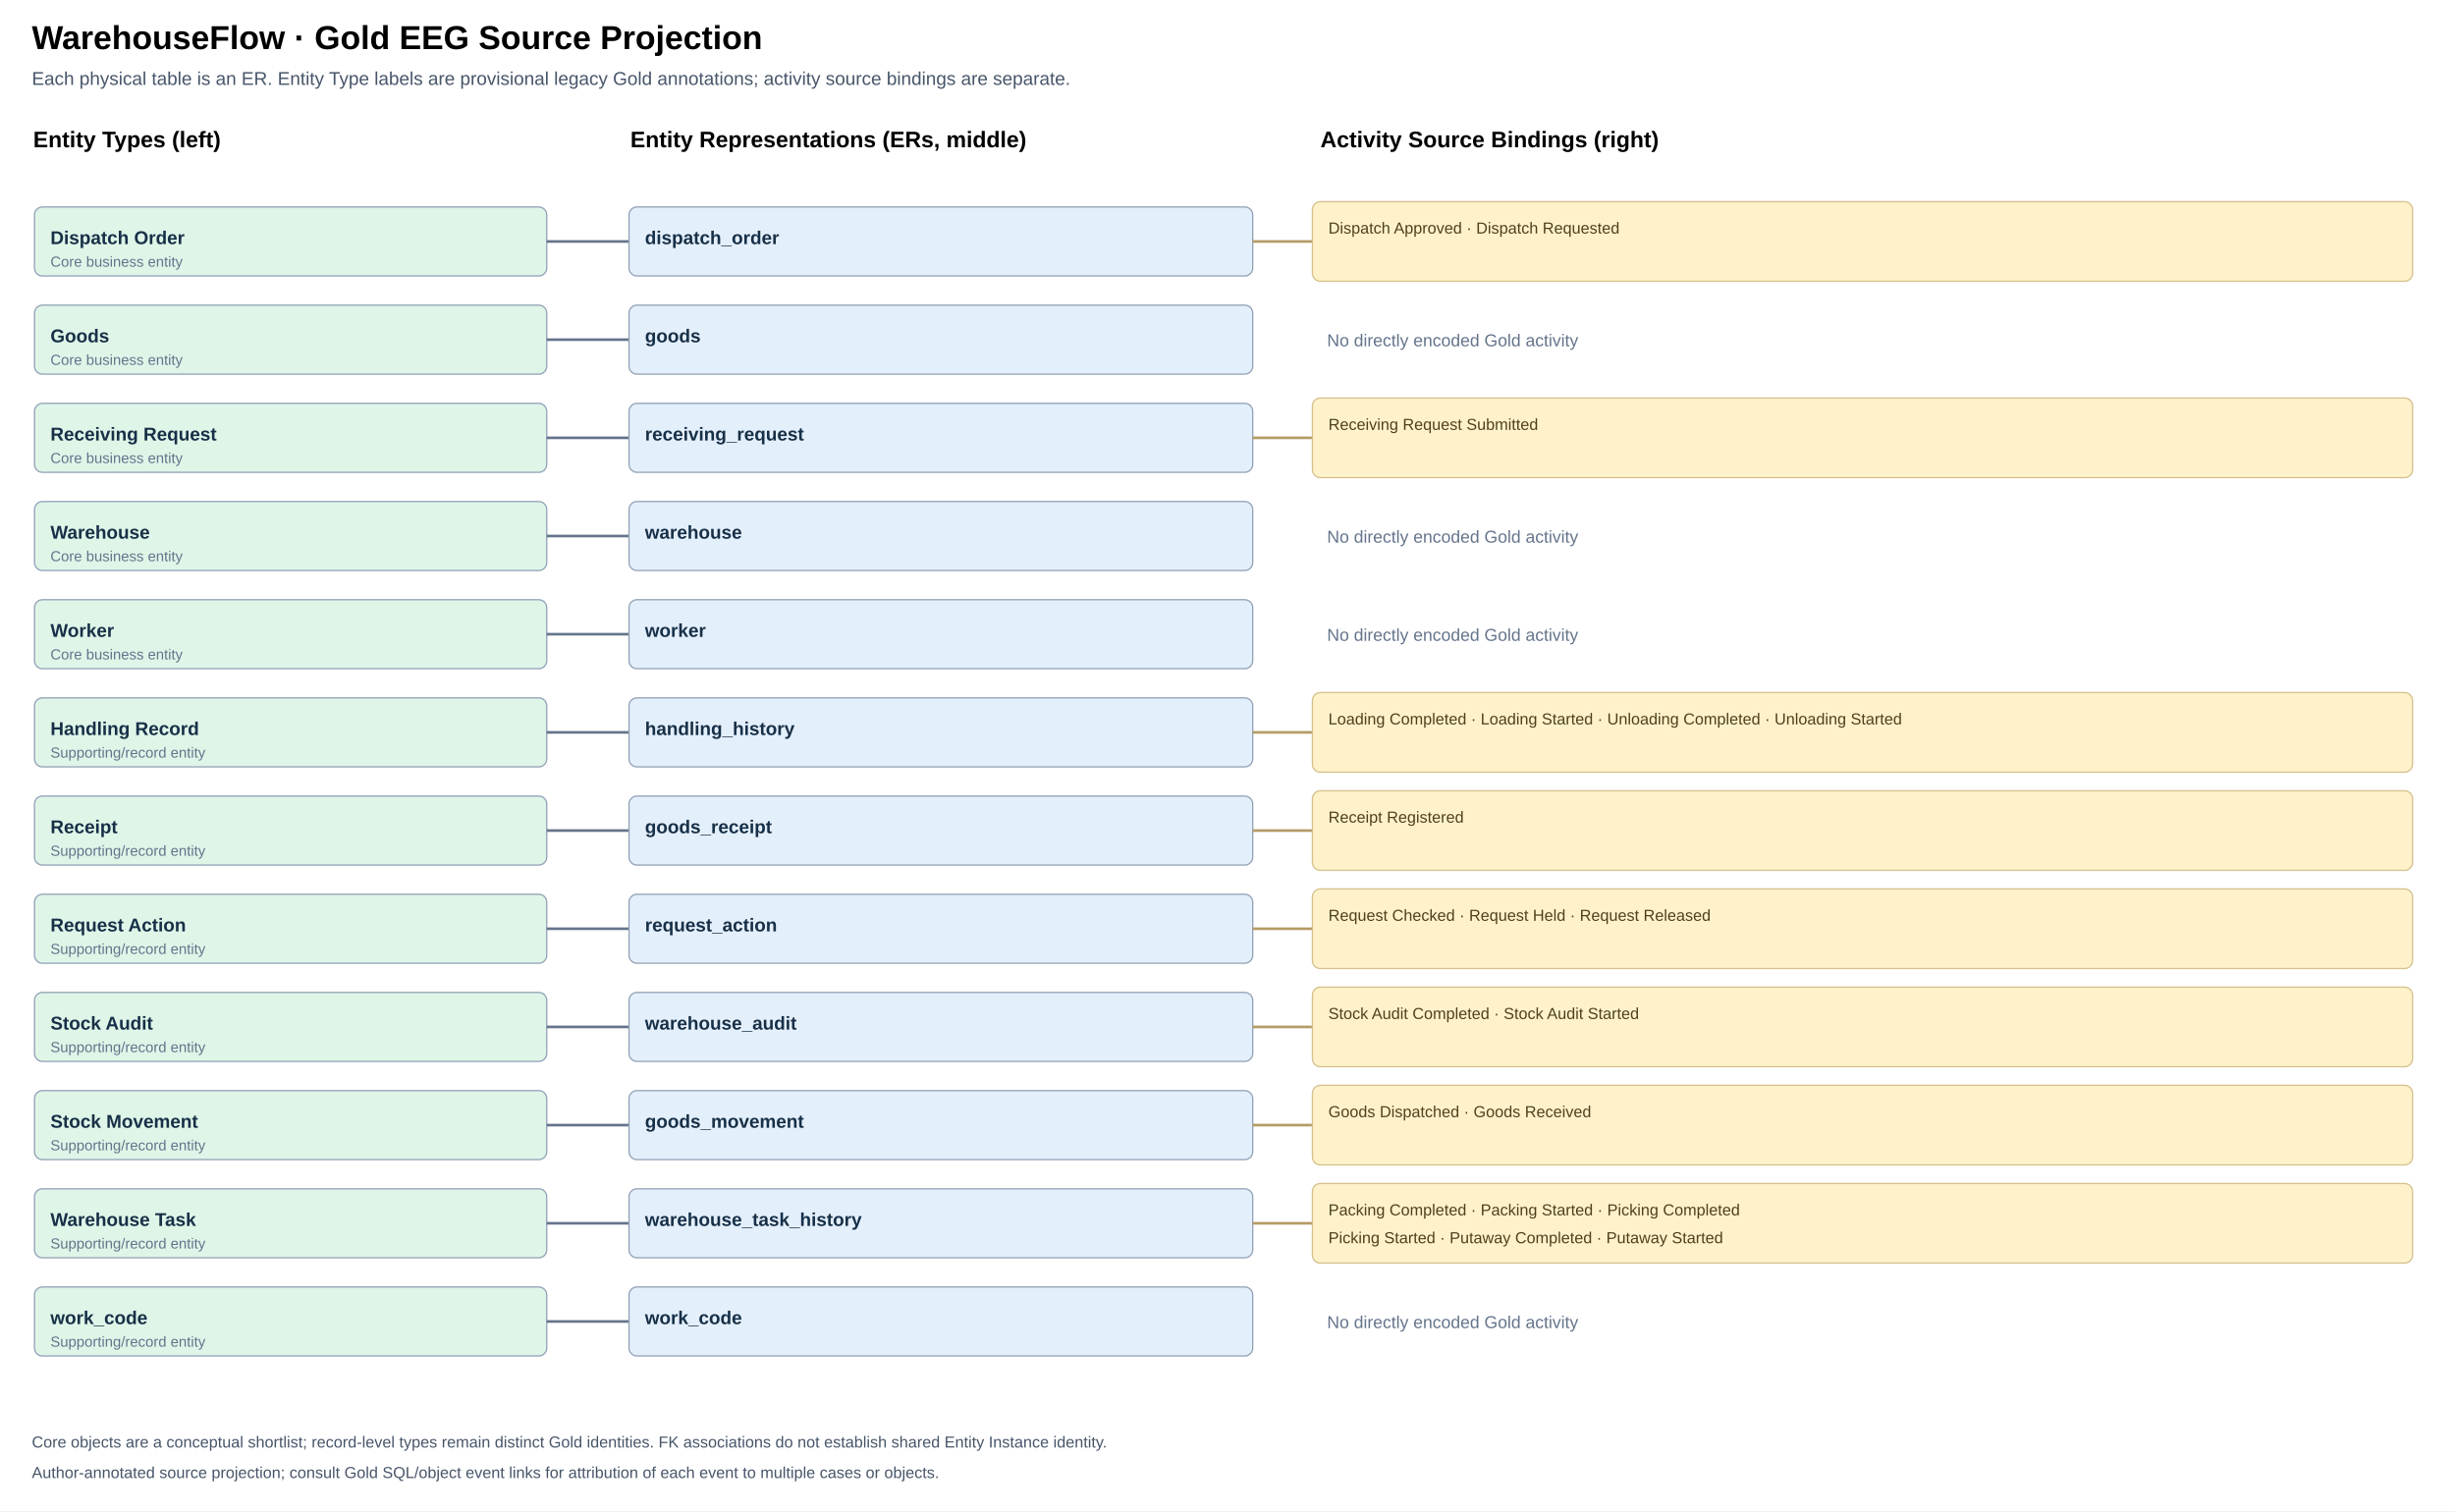
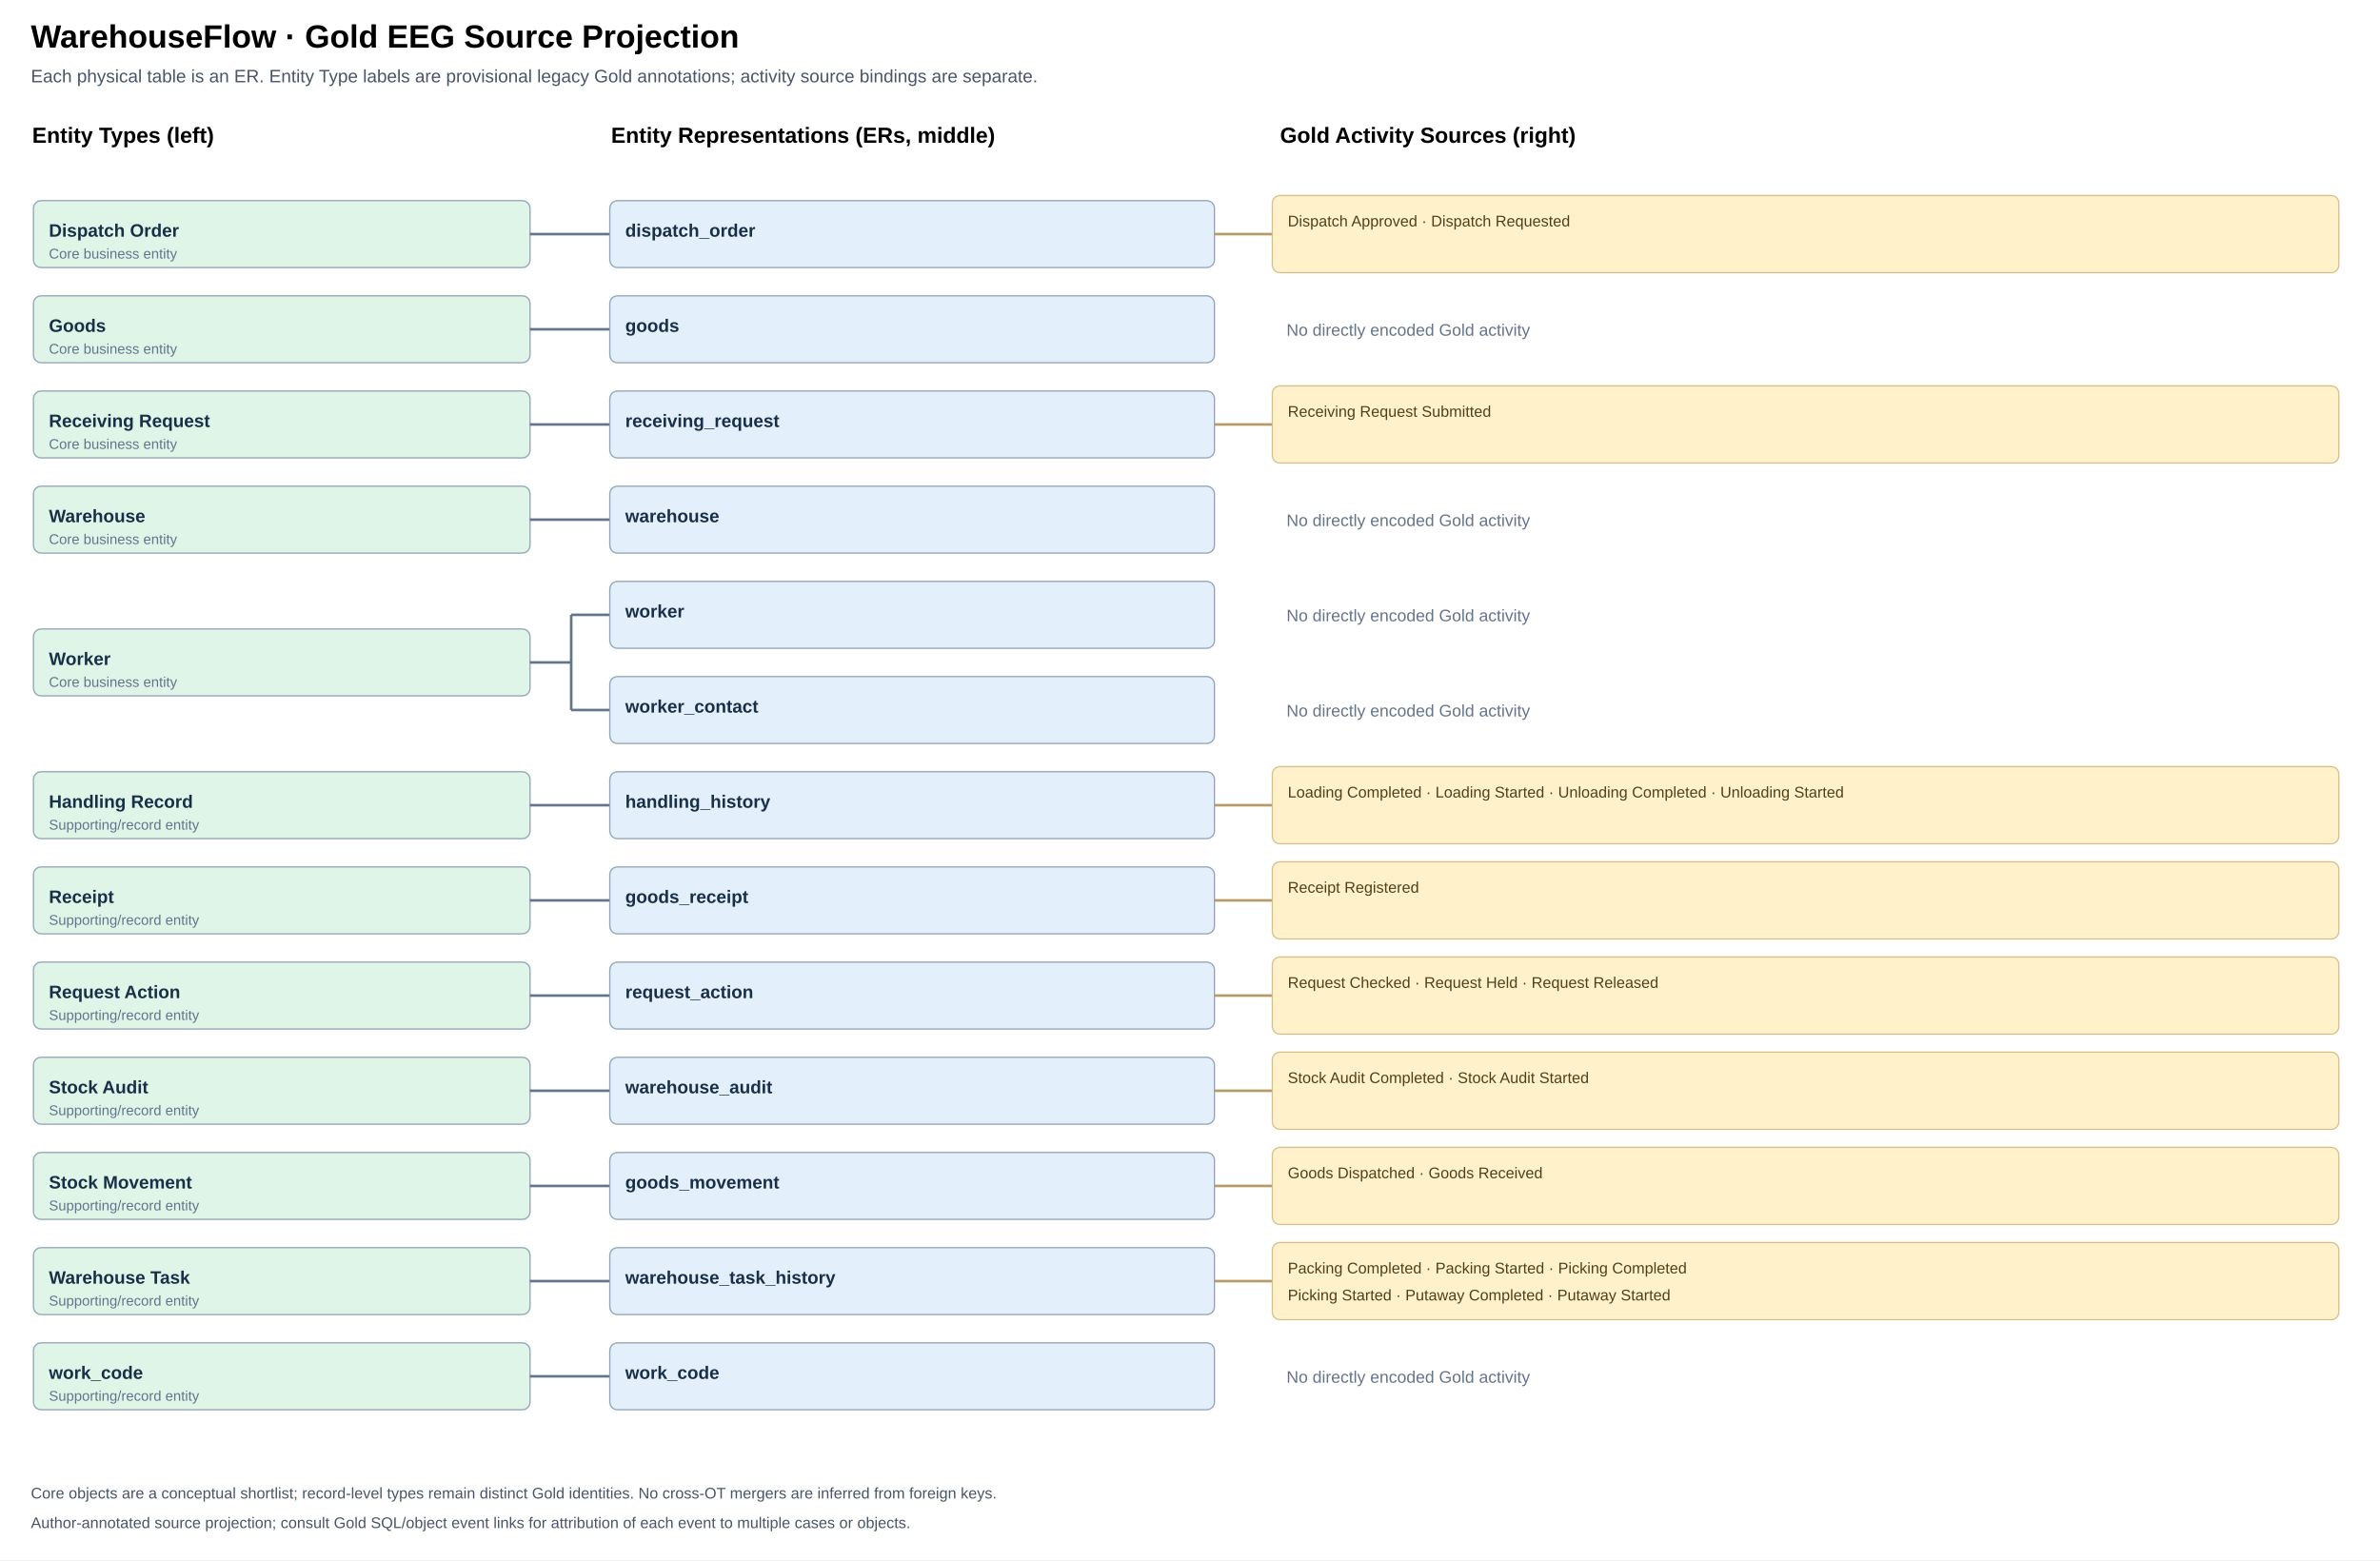
- <svg xmlns="http://www.w3.org/2000/svg" viewBox="0 0 1850 1139" width="1850" height="1139" role="img" aria-label="ET candidate left, physical tables middle and source activities right">
+ <svg xmlns="http://www.w3.org/2000/svg" viewBox="0 0 1850 1213" width="1850" height="1213" role="img" aria-label="ET candidate left, physical tables middle and source activities right">
  <rect width="100%" height="100%" fill="#fff" />
  <text x="24" y="37" font-size="25" font-weight="700" font-family="Arial,sans-serif">WarehouseFlow · Gold EEG Source Projection</text>
  <text x="24" y="64" font-size="14" font-family="Arial,sans-serif" fill="#475569">Each physical table is an ER. Entity Type labels are provisional legacy Gold annotations; activity source bindings are separate.</text>
  <text x="25" y="111" font-size="17" font-family="Arial,sans-serif" font-weight="700">Entity Types (left)</text>
  <text x="475" y="111" font-size="17" font-family="Arial,sans-serif" font-weight="700">Entity Representations (ERs, middle)</text>
-   <text x="995" y="111" font-size="17" font-family="Arial,sans-serif" font-weight="700">Activity Source Bindings (right)</text>
+   <text x="995" y="111" font-size="17" font-family="Arial,sans-serif" font-weight="700">Gold Activity Sources (right)</text>
  <rect x="26" y="156.0" width="386" height="52" rx="6" fill="#DFF5E8" stroke="#94A3B8" />
  <text x="38" y="184.0" font-size="14" font-weight="600" font-family="Arial,sans-serif" fill="#173047">Dispatch Order</text>
  <text x="38" y="201.0" font-size="11" font-family="Arial,sans-serif" fill="#64748B">Core business entity</text>
  <path d="M412 182.0 H444" fill="none" stroke="#64748B" stroke-width="2" />
  <path d="M444 182 H474" fill="none" stroke="#64748B" stroke-width="2" />
  <rect x="26" y="230.0" width="386" height="52" rx="6" fill="#DFF5E8" stroke="#94A3B8" />
  <text x="38" y="258.0" font-size="14" font-weight="600" font-family="Arial,sans-serif" fill="#173047">Goods</text>
  <text x="38" y="275.0" font-size="11" font-family="Arial,sans-serif" fill="#64748B">Core business entity</text>
  <path d="M412 256.0 H444" fill="none" stroke="#64748B" stroke-width="2" />
  <path d="M444 256 H474" fill="none" stroke="#64748B" stroke-width="2" />
  <rect x="26" y="304.0" width="386" height="52" rx="6" fill="#DFF5E8" stroke="#94A3B8" />
  <text x="38" y="332.0" font-size="14" font-weight="600" font-family="Arial,sans-serif" fill="#173047">Receiving Request</text>
  <text x="38" y="349.0" font-size="11" font-family="Arial,sans-serif" fill="#64748B">Core business entity</text>
  <path d="M412 330.0 H444" fill="none" stroke="#64748B" stroke-width="2" />
  <path d="M444 330 H474" fill="none" stroke="#64748B" stroke-width="2" />
  <rect x="26" y="378.0" width="386" height="52" rx="6" fill="#DFF5E8" stroke="#94A3B8" />
  <text x="38" y="406.0" font-size="14" font-weight="600" font-family="Arial,sans-serif" fill="#173047">Warehouse</text>
  <text x="38" y="423.0" font-size="11" font-family="Arial,sans-serif" fill="#64748B">Core business entity</text>
  <path d="M412 404.0 H444" fill="none" stroke="#64748B" stroke-width="2" />
  <path d="M444 404 H474" fill="none" stroke="#64748B" stroke-width="2" />
-   <rect x="26" y="452.0" width="386" height="52" rx="6" fill="#DFF5E8" stroke="#94A3B8" />
-   <text x="38" y="480.0" font-size="14" font-weight="600" font-family="Arial,sans-serif" fill="#173047">Worker</text>
-   <text x="38" y="497.0" font-size="11" font-family="Arial,sans-serif" fill="#64748B">Core business entity</text>
-   <path d="M412 478.0 H444" fill="none" stroke="#64748B" stroke-width="2" />
+   <rect x="26" y="489.0" width="386" height="52" rx="6" fill="#DFF5E8" stroke="#94A3B8" />
+   <text x="38" y="517.0" font-size="14" font-weight="600" font-family="Arial,sans-serif" fill="#173047">Worker</text>
+   <text x="38" y="534.0" font-size="11" font-family="Arial,sans-serif" fill="#64748B">Core business entity</text>
+   <path d="M412 515.0 H444 V478 M444 478 V552" fill="none" stroke="#64748B" stroke-width="2" />
  <path d="M444 478 H474" fill="none" stroke="#64748B" stroke-width="2" />
-   <rect x="26" y="526.0" width="386" height="52" rx="6" fill="#DFF5E8" stroke="#94A3B8" />
-   <text x="38" y="554.0" font-size="14" font-weight="600" font-family="Arial,sans-serif" fill="#173047">Handling Record</text>
-   <text x="38" y="571.0" font-size="11" font-family="Arial,sans-serif" fill="#64748B">Supporting/record entity</text>
-   <path d="M412 552.0 H444" fill="none" stroke="#64748B" stroke-width="2" />
  <path d="M444 552 H474" fill="none" stroke="#64748B" stroke-width="2" />
  <rect x="26" y="600.0" width="386" height="52" rx="6" fill="#DFF5E8" stroke="#94A3B8" />
-   <text x="38" y="628.0" font-size="14" font-weight="600" font-family="Arial,sans-serif" fill="#173047">Receipt</text>
+   <text x="38" y="628.0" font-size="14" font-weight="600" font-family="Arial,sans-serif" fill="#173047">Handling Record</text>
  <text x="38" y="645.0" font-size="11" font-family="Arial,sans-serif" fill="#64748B">Supporting/record entity</text>
  <path d="M412 626.0 H444" fill="none" stroke="#64748B" stroke-width="2" />
  <path d="M444 626 H474" fill="none" stroke="#64748B" stroke-width="2" />
  <rect x="26" y="674.0" width="386" height="52" rx="6" fill="#DFF5E8" stroke="#94A3B8" />
-   <text x="38" y="702.0" font-size="14" font-weight="600" font-family="Arial,sans-serif" fill="#173047">Request Action</text>
+   <text x="38" y="702.0" font-size="14" font-weight="600" font-family="Arial,sans-serif" fill="#173047">Receipt</text>
  <text x="38" y="719.0" font-size="11" font-family="Arial,sans-serif" fill="#64748B">Supporting/record entity</text>
  <path d="M412 700.0 H444" fill="none" stroke="#64748B" stroke-width="2" />
  <path d="M444 700 H474" fill="none" stroke="#64748B" stroke-width="2" />
  <rect x="26" y="748.0" width="386" height="52" rx="6" fill="#DFF5E8" stroke="#94A3B8" />
-   <text x="38" y="776.0" font-size="14" font-weight="600" font-family="Arial,sans-serif" fill="#173047">Stock Audit</text>
+   <text x="38" y="776.0" font-size="14" font-weight="600" font-family="Arial,sans-serif" fill="#173047">Request Action</text>
  <text x="38" y="793.0" font-size="11" font-family="Arial,sans-serif" fill="#64748B">Supporting/record entity</text>
  <path d="M412 774.0 H444" fill="none" stroke="#64748B" stroke-width="2" />
  <path d="M444 774 H474" fill="none" stroke="#64748B" stroke-width="2" />
  <rect x="26" y="822.0" width="386" height="52" rx="6" fill="#DFF5E8" stroke="#94A3B8" />
-   <text x="38" y="850.0" font-size="14" font-weight="600" font-family="Arial,sans-serif" fill="#173047">Stock Movement</text>
+   <text x="38" y="850.0" font-size="14" font-weight="600" font-family="Arial,sans-serif" fill="#173047">Stock Audit</text>
  <text x="38" y="867.0" font-size="11" font-family="Arial,sans-serif" fill="#64748B">Supporting/record entity</text>
  <path d="M412 848.0 H444" fill="none" stroke="#64748B" stroke-width="2" />
  <path d="M444 848 H474" fill="none" stroke="#64748B" stroke-width="2" />
  <rect x="26" y="896.0" width="386" height="52" rx="6" fill="#DFF5E8" stroke="#94A3B8" />
-   <text x="38" y="924.0" font-size="14" font-weight="600" font-family="Arial,sans-serif" fill="#173047">Warehouse Task</text>
+   <text x="38" y="924.0" font-size="14" font-weight="600" font-family="Arial,sans-serif" fill="#173047">Stock Movement</text>
  <text x="38" y="941.0" font-size="11" font-family="Arial,sans-serif" fill="#64748B">Supporting/record entity</text>
  <path d="M412 922.0 H444" fill="none" stroke="#64748B" stroke-width="2" />
  <path d="M444 922 H474" fill="none" stroke="#64748B" stroke-width="2" />
  <rect x="26" y="970.0" width="386" height="52" rx="6" fill="#DFF5E8" stroke="#94A3B8" />
-   <text x="38" y="998.0" font-size="14" font-weight="600" font-family="Arial,sans-serif" fill="#173047">work_code</text>
+   <text x="38" y="998.0" font-size="14" font-weight="600" font-family="Arial,sans-serif" fill="#173047">Warehouse Task</text>
  <text x="38" y="1015.0" font-size="11" font-family="Arial,sans-serif" fill="#64748B">Supporting/record entity</text>
  <path d="M412 996.0 H444" fill="none" stroke="#64748B" stroke-width="2" />
  <path d="M444 996 H474" fill="none" stroke="#64748B" stroke-width="2" />
+   <rect x="26" y="1044.0" width="386" height="52" rx="6" fill="#DFF5E8" stroke="#94A3B8" />
+   <text x="38" y="1072.0" font-size="14" font-weight="600" font-family="Arial,sans-serif" fill="#173047">work_code</text>
+   <text x="38" y="1089.0" font-size="11" font-family="Arial,sans-serif" fill="#64748B">Supporting/record entity</text>
+   <path d="M412 1070.0 H444" fill="none" stroke="#64748B" stroke-width="2" />
+   <path d="M444 1070 H474" fill="none" stroke="#64748B" stroke-width="2" />
  <a href="tables/dispatch_order.md" target="_parent">
    <rect x="474" y="156" width="470" height="52" rx="6" fill="#E4EFFC" stroke="#94A3B8" />
    <text x="486" y="184" font-size="14" font-weight="600" font-family="Arial,sans-serif" fill="#173047">dispatch_order</text>
  </a>
  <path d="M944 182 H989" stroke="#B59B66" stroke-width="2" />
  <rect x="989" y="152" width="829" height="60" rx="6" fill="#FFF2CB" stroke="#D6C18D" />
  <text x="1001" y="176" font-size="12" font-family="Arial,sans-serif" fill="#4E401C">Dispatch Approved · Dispatch Requested</text>
  <a href="tables/goods.md" target="_parent">
    <rect x="474" y="230" width="470" height="52" rx="6" fill="#E4EFFC" stroke="#94A3B8" />
    <text x="486" y="258" font-size="14" font-weight="600" font-family="Arial,sans-serif" fill="#173047">goods</text>
  </a>
  <text x="1000" y="261" font-size="13" font-family="Arial,sans-serif" fill="#64748B">No directly encoded Gold activity</text>
  <a href="tables/receiving_request.md" target="_parent">
    <rect x="474" y="304" width="470" height="52" rx="6" fill="#E4EFFC" stroke="#94A3B8" />
    <text x="486" y="332" font-size="14" font-weight="600" font-family="Arial,sans-serif" fill="#173047">receiving_request</text>
  </a>
  <path d="M944 330 H989" stroke="#B59B66" stroke-width="2" />
  <rect x="989" y="300" width="829" height="60" rx="6" fill="#FFF2CB" stroke="#D6C18D" />
  <text x="1001" y="324" font-size="12" font-family="Arial,sans-serif" fill="#4E401C">Receiving Request Submitted</text>
  <a href="tables/warehouse.md" target="_parent">
    <rect x="474" y="378" width="470" height="52" rx="6" fill="#E4EFFC" stroke="#94A3B8" />
    <text x="486" y="406" font-size="14" font-weight="600" font-family="Arial,sans-serif" fill="#173047">warehouse</text>
  </a>
  <text x="1000" y="409" font-size="13" font-family="Arial,sans-serif" fill="#64748B">No directly encoded Gold activity</text>
  <a href="tables/worker.md" target="_parent">
    <rect x="474" y="452" width="470" height="52" rx="6" fill="#E4EFFC" stroke="#94A3B8" />
    <text x="486" y="480" font-size="14" font-weight="600" font-family="Arial,sans-serif" fill="#173047">worker</text>
  </a>
  <text x="1000" y="483" font-size="13" font-family="Arial,sans-serif" fill="#64748B">No directly encoded Gold activity</text>
+   <a href="tables/worker_contact.md" target="_parent">
+     <rect x="474" y="526" width="470" height="52" rx="6" fill="#E4EFFC" stroke="#94A3B8" />
+     <text x="486" y="554" font-size="14" font-weight="600" font-family="Arial,sans-serif" fill="#173047">worker_contact</text>
+   </a>
+   <text x="1000" y="557" font-size="13" font-family="Arial,sans-serif" fill="#64748B">No directly encoded Gold activity</text>
  <a href="tables/handling_history.md" target="_parent">
-     <rect x="474" y="526" width="470" height="52" rx="6" fill="#E4EFFC" stroke="#94A3B8" />
-     <text x="486" y="554" font-size="14" font-weight="600" font-family="Arial,sans-serif" fill="#173047">handling_history</text>
-   </a>
-   <path d="M944 552 H989" stroke="#B59B66" stroke-width="2" />
-   <rect x="989" y="522" width="829" height="60" rx="6" fill="#FFF2CB" stroke="#D6C18D" />
-   <text x="1001" y="546" font-size="12" font-family="Arial,sans-serif" fill="#4E401C">Loading Completed · Loading Started · Unloading Completed · Unloading Started</text>
-   <a href="tables/goods_receipt.md" target="_parent">
    <rect x="474" y="600" width="470" height="52" rx="6" fill="#E4EFFC" stroke="#94A3B8" />
-     <text x="486" y="628" font-size="14" font-weight="600" font-family="Arial,sans-serif" fill="#173047">goods_receipt</text>
+     <text x="486" y="628" font-size="14" font-weight="600" font-family="Arial,sans-serif" fill="#173047">handling_history</text>
  </a>
  <path d="M944 626 H989" stroke="#B59B66" stroke-width="2" />
  <rect x="989" y="596" width="829" height="60" rx="6" fill="#FFF2CB" stroke="#D6C18D" />
-   <text x="1001" y="620" font-size="12" font-family="Arial,sans-serif" fill="#4E401C">Receipt Registered</text>
-   <a href="tables/request_action.md" target="_parent">
+   <text x="1001" y="620" font-size="12" font-family="Arial,sans-serif" fill="#4E401C">Loading Completed · Loading Started · Unloading Completed · Unloading Started</text>
+   <a href="tables/goods_receipt.md" target="_parent">
    <rect x="474" y="674" width="470" height="52" rx="6" fill="#E4EFFC" stroke="#94A3B8" />
-     <text x="486" y="702" font-size="14" font-weight="600" font-family="Arial,sans-serif" fill="#173047">request_action</text>
+     <text x="486" y="702" font-size="14" font-weight="600" font-family="Arial,sans-serif" fill="#173047">goods_receipt</text>
  </a>
  <path d="M944 700 H989" stroke="#B59B66" stroke-width="2" />
  <rect x="989" y="670" width="829" height="60" rx="6" fill="#FFF2CB" stroke="#D6C18D" />
-   <text x="1001" y="694" font-size="12" font-family="Arial,sans-serif" fill="#4E401C">Request Checked · Request Held · Request Released</text>
-   <a href="tables/warehouse_audit.md" target="_parent">
+   <text x="1001" y="694" font-size="12" font-family="Arial,sans-serif" fill="#4E401C">Receipt Registered</text>
+   <a href="tables/request_action.md" target="_parent">
    <rect x="474" y="748" width="470" height="52" rx="6" fill="#E4EFFC" stroke="#94A3B8" />
-     <text x="486" y="776" font-size="14" font-weight="600" font-family="Arial,sans-serif" fill="#173047">warehouse_audit</text>
+     <text x="486" y="776" font-size="14" font-weight="600" font-family="Arial,sans-serif" fill="#173047">request_action</text>
  </a>
  <path d="M944 774 H989" stroke="#B59B66" stroke-width="2" />
  <rect x="989" y="744" width="829" height="60" rx="6" fill="#FFF2CB" stroke="#D6C18D" />
-   <text x="1001" y="768" font-size="12" font-family="Arial,sans-serif" fill="#4E401C">Stock Audit Completed · Stock Audit Started</text>
-   <a href="tables/goods_movement.md" target="_parent">
+   <text x="1001" y="768" font-size="12" font-family="Arial,sans-serif" fill="#4E401C">Request Checked · Request Held · Request Released</text>
+   <a href="tables/warehouse_audit.md" target="_parent">
    <rect x="474" y="822" width="470" height="52" rx="6" fill="#E4EFFC" stroke="#94A3B8" />
-     <text x="486" y="850" font-size="14" font-weight="600" font-family="Arial,sans-serif" fill="#173047">goods_movement</text>
+     <text x="486" y="850" font-size="14" font-weight="600" font-family="Arial,sans-serif" fill="#173047">warehouse_audit</text>
  </a>
  <path d="M944 848 H989" stroke="#B59B66" stroke-width="2" />
  <rect x="989" y="818" width="829" height="60" rx="6" fill="#FFF2CB" stroke="#D6C18D" />
-   <text x="1001" y="842" font-size="12" font-family="Arial,sans-serif" fill="#4E401C">Goods Dispatched · Goods Received</text>
-   <a href="tables/warehouse_task_history.md" target="_parent">
+   <text x="1001" y="842" font-size="12" font-family="Arial,sans-serif" fill="#4E401C">Stock Audit Completed · Stock Audit Started</text>
+   <a href="tables/goods_movement.md" target="_parent">
    <rect x="474" y="896" width="470" height="52" rx="6" fill="#E4EFFC" stroke="#94A3B8" />
-     <text x="486" y="924" font-size="14" font-weight="600" font-family="Arial,sans-serif" fill="#173047">warehouse_task_history</text>
+     <text x="486" y="924" font-size="14" font-weight="600" font-family="Arial,sans-serif" fill="#173047">goods_movement</text>
  </a>
  <path d="M944 922 H989" stroke="#B59B66" stroke-width="2" />
  <rect x="989" y="892" width="829" height="60" rx="6" fill="#FFF2CB" stroke="#D6C18D" />
-   <text x="1001" y="916" font-size="12" font-family="Arial,sans-serif" fill="#4E401C">Packing Completed · Packing Started · Picking Completed</text>
-   <text x="1001" y="937" font-size="12" font-family="Arial,sans-serif" fill="#4E401C">Picking Started · Putaway Completed · Putaway Started</text>
+   <text x="1001" y="916" font-size="12" font-family="Arial,sans-serif" fill="#4E401C">Goods Dispatched · Goods Received</text>
+   <a href="tables/warehouse_task_history.md" target="_parent">
+     <rect x="474" y="970" width="470" height="52" rx="6" fill="#E4EFFC" stroke="#94A3B8" />
+     <text x="486" y="998" font-size="14" font-weight="600" font-family="Arial,sans-serif" fill="#173047">warehouse_task_history</text>
+   </a>
+   <path d="M944 996 H989" stroke="#B59B66" stroke-width="2" />
+   <rect x="989" y="966" width="829" height="60" rx="6" fill="#FFF2CB" stroke="#D6C18D" />
+   <text x="1001" y="990" font-size="12" font-family="Arial,sans-serif" fill="#4E401C">Packing Completed · Packing Started · Picking Completed</text>
+   <text x="1001" y="1011" font-size="12" font-family="Arial,sans-serif" fill="#4E401C">Picking Started · Putaway Completed · Putaway Started</text>
  <a href="tables/work_code.md" target="_parent">
-     <rect x="474" y="970" width="470" height="52" rx="6" fill="#E4EFFC" stroke="#94A3B8" />
-     <text x="486" y="998" font-size="14" font-weight="600" font-family="Arial,sans-serif" fill="#173047">work_code</text>
+     <rect x="474" y="1044" width="470" height="52" rx="6" fill="#E4EFFC" stroke="#94A3B8" />
+     <text x="486" y="1072" font-size="14" font-weight="600" font-family="Arial,sans-serif" fill="#173047">work_code</text>
  </a>
-   <text x="1000" y="1001" font-size="13" font-family="Arial,sans-serif" fill="#64748B">No directly encoded Gold activity</text>
-   <text x="24" y="1091" font-family="Arial,sans-serif" font-size="12" fill="#475569">Core objects are a conceptual shortlist; record-level types remain distinct Gold identities. FK associations do not establish shared Entity Instance identity.</text>
-   <text x="24" y="1114" font-family="Arial,sans-serif" font-size="12" fill="#475569">Author-annotated source projection; consult Gold SQL/object event links for attribution of each event to multiple cases or objects.</text>
+   <text x="1000" y="1075" font-size="13" font-family="Arial,sans-serif" fill="#64748B">No directly encoded Gold activity</text>
+   <text x="24" y="1165" font-family="Arial,sans-serif" font-size="12" fill="#475569">Core objects are a conceptual shortlist; record-level types remain distinct Gold identities. No cross-OT mergers are inferred from foreign keys.</text>
+   <text x="24" y="1188" font-family="Arial,sans-serif" font-size="12" fill="#475569">Author-annotated source projection; consult Gold SQL/object event links for attribution of each event to multiple cases or objects.</text>
</svg>
